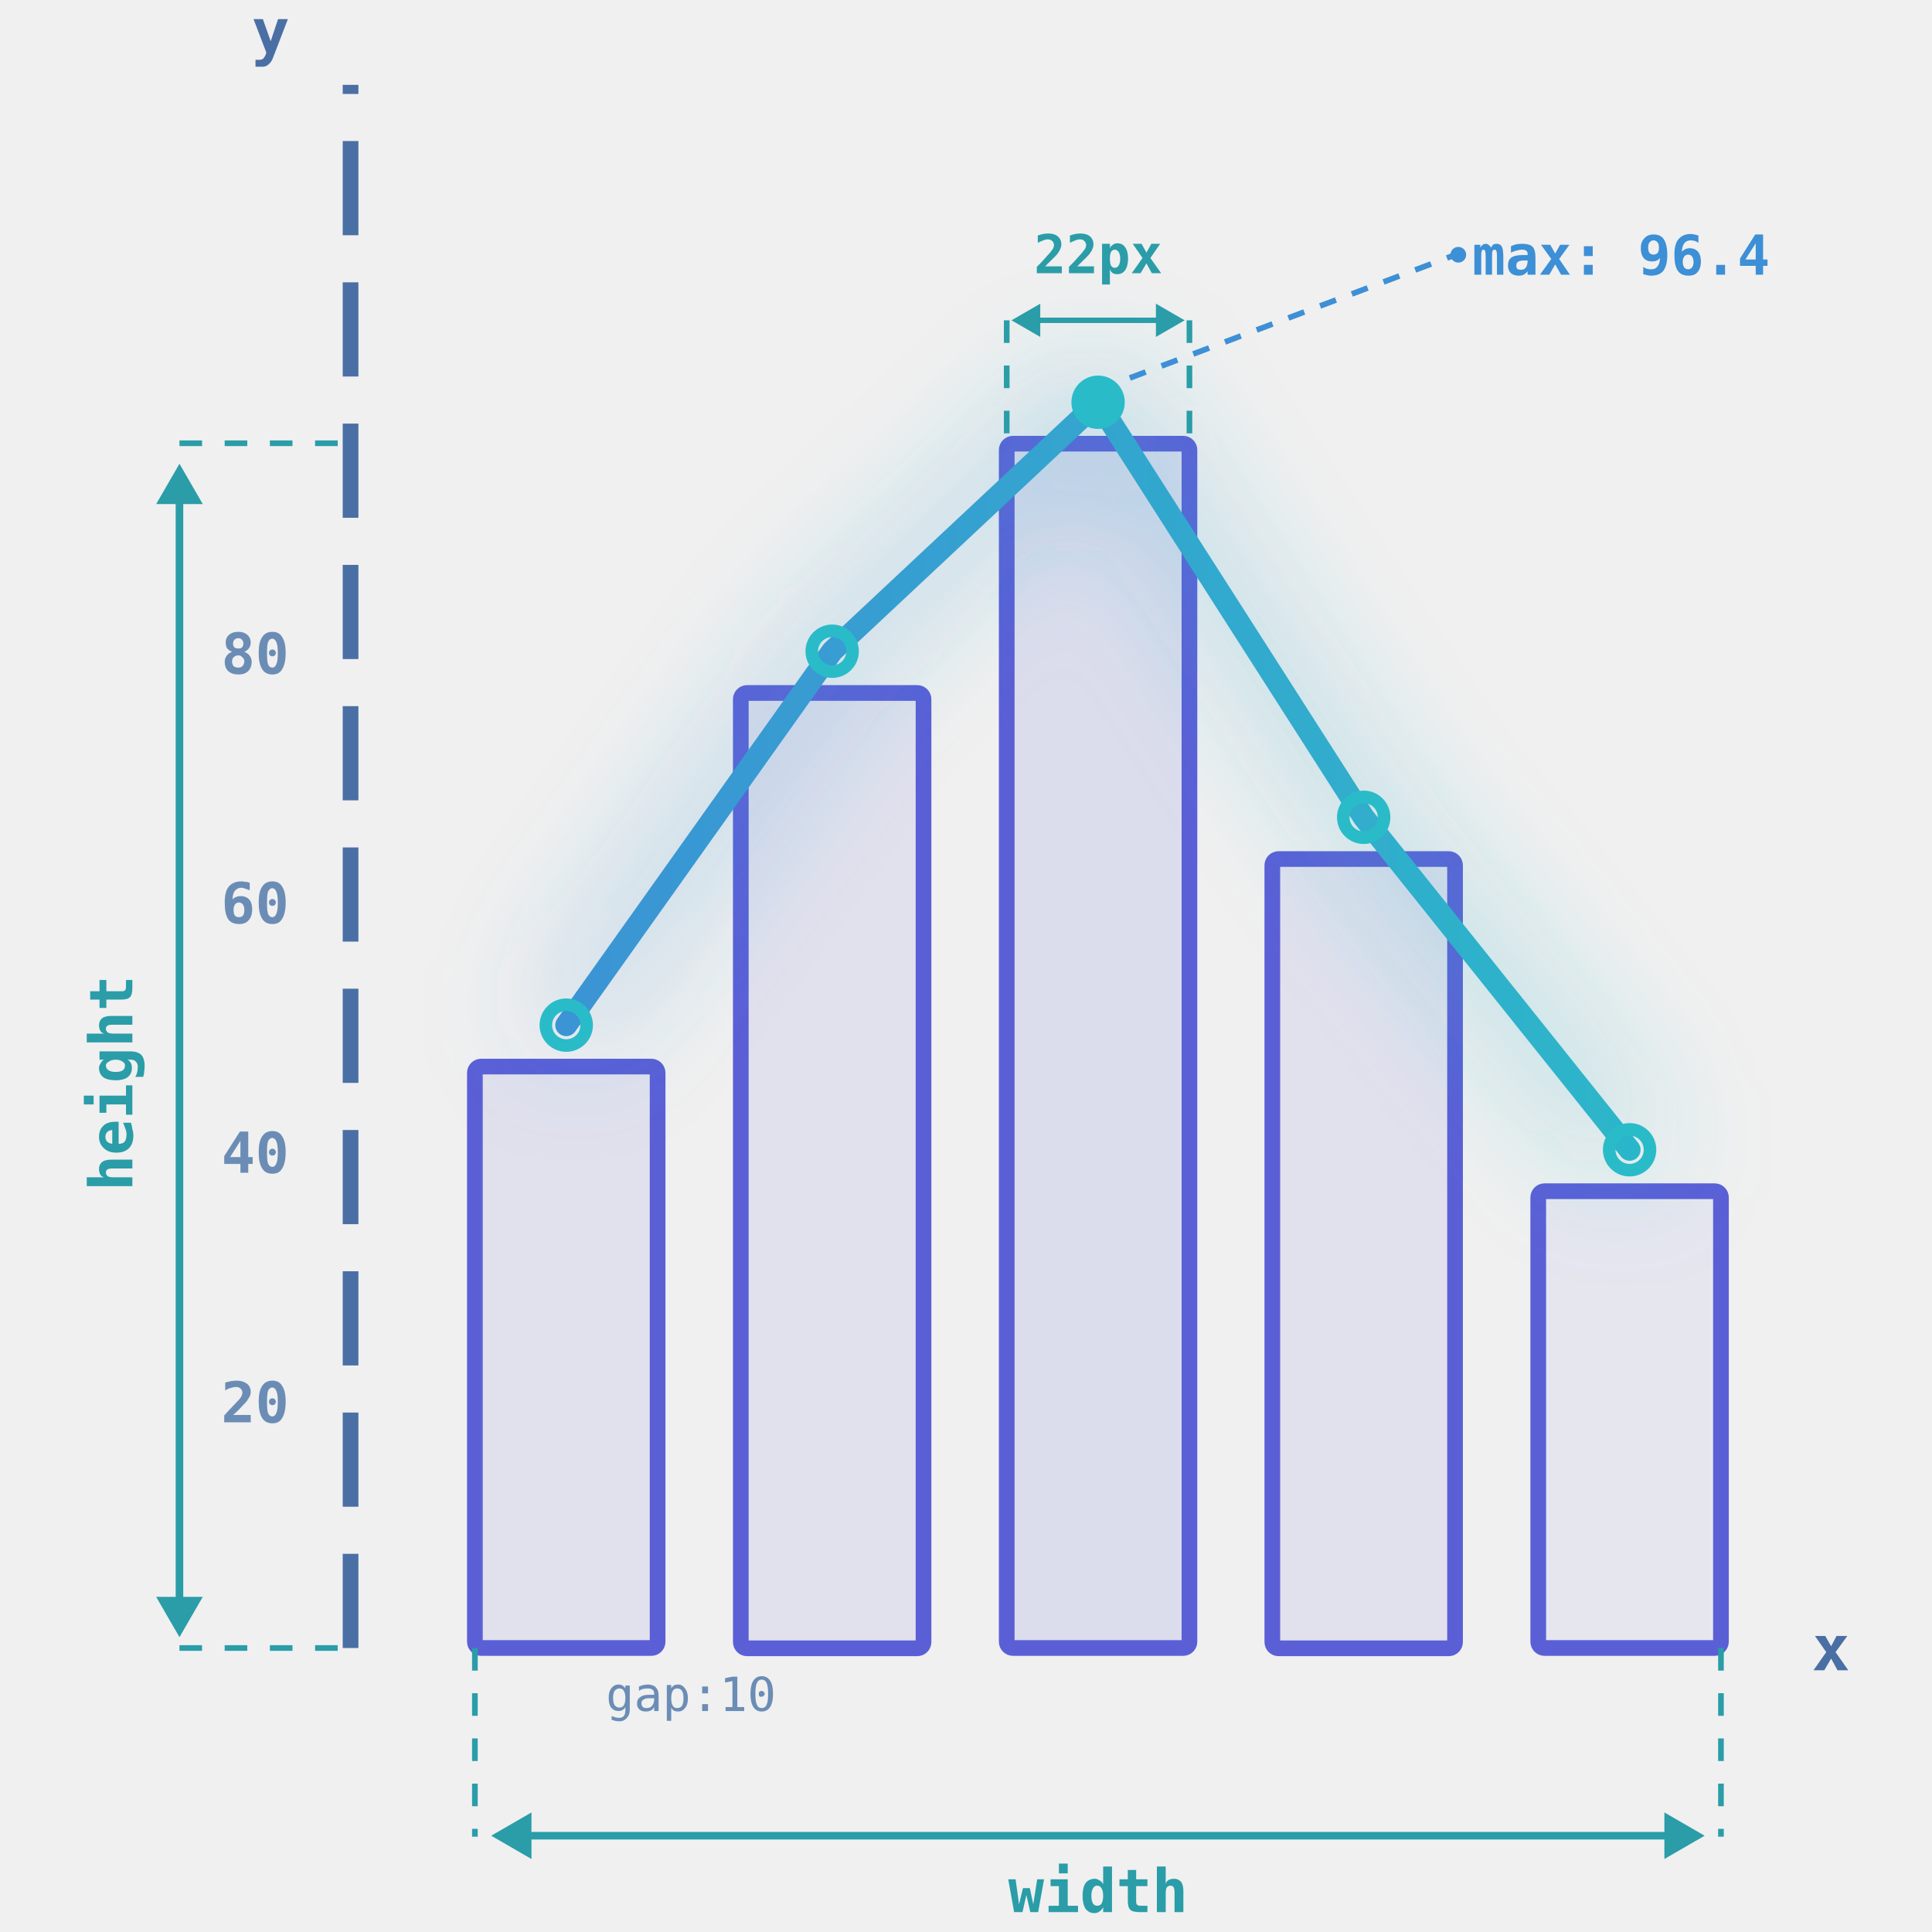
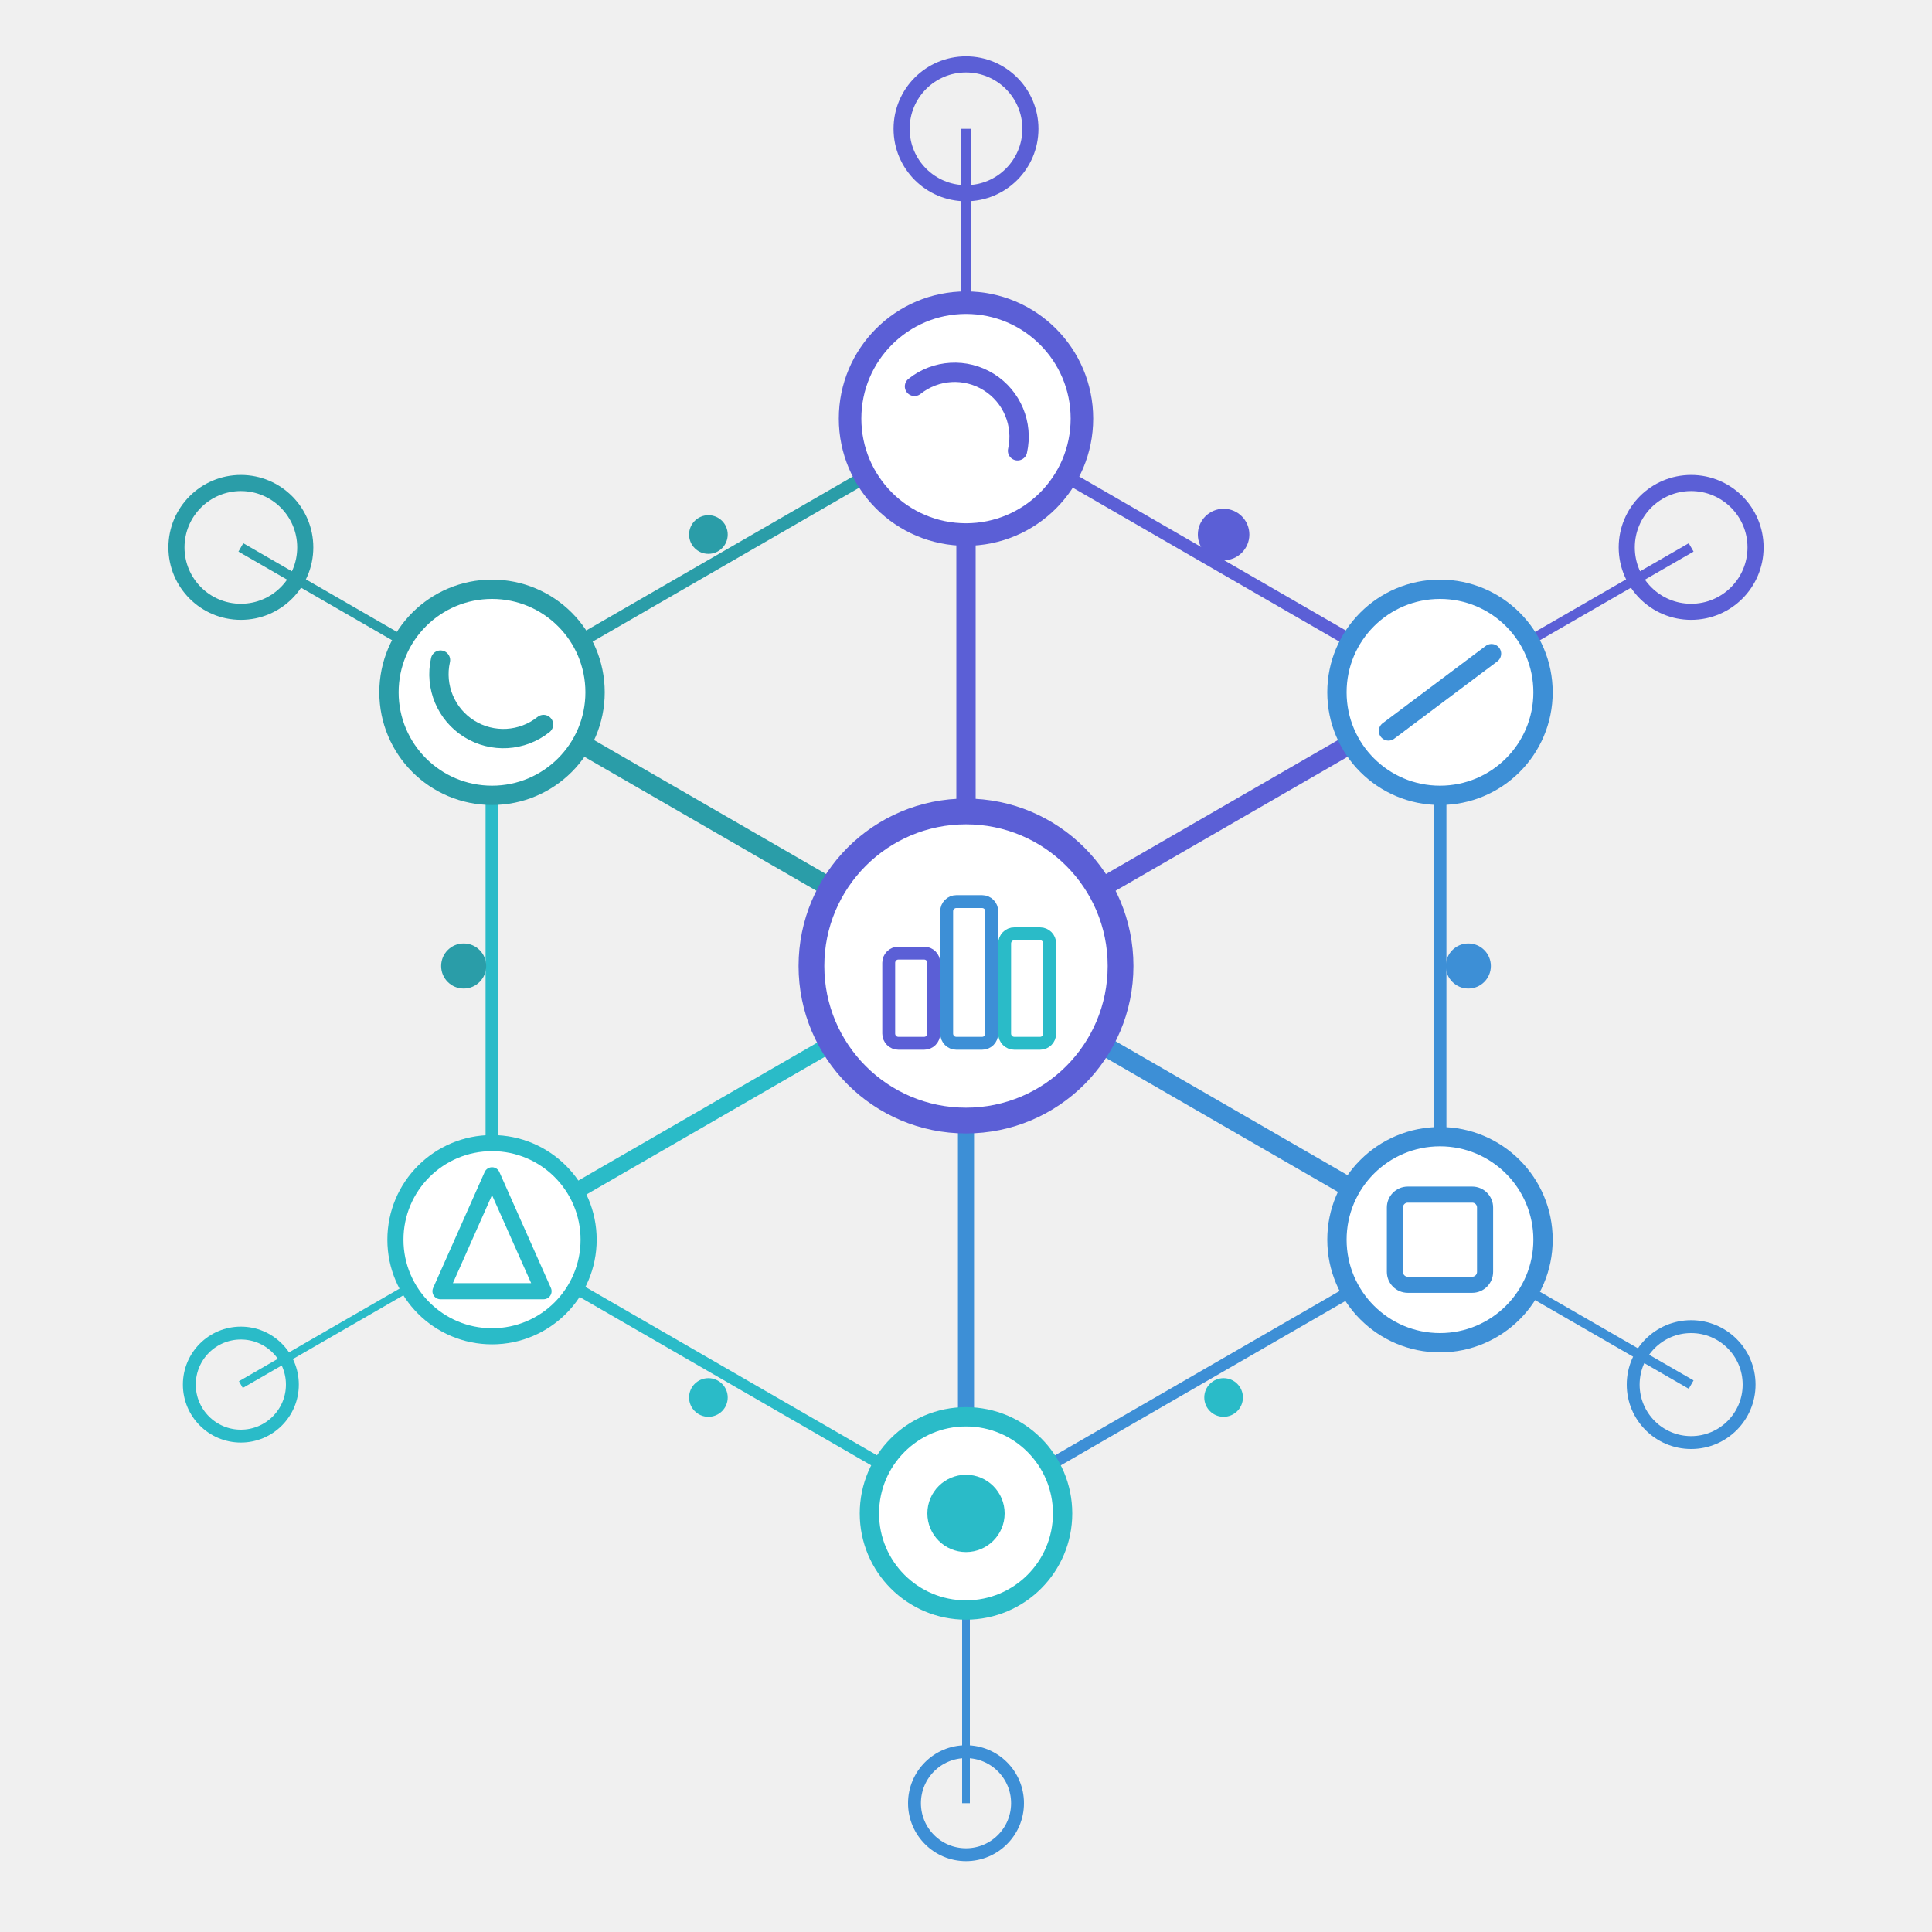
- <svg xmlns="http://www.w3.org/2000/svg" viewBox="0 0 320 320" width="320" height="320" version="1.1" id="svg706">
-   <defs id="defs612">
-     <marker style="overflow:visible" id="TriangleStart" refX="0" refY="0" orient="auto-start-reverse" markerWidth="5.324" markerHeight="6.155" viewBox="0 0 5.324 6.155" preserveAspectRatio="xMidYMid">
-       <path transform="scale(0.5)" style="fill:context-stroke;fill-rule:evenodd;stroke:context-stroke;stroke-width:1pt" d="M 5.77,0 -2.88,5 V -5 Z" id="path135" />
-     </marker>
-     <linearGradient id="lineGrad" x1="76.603" y1="94.404" x2="115.418" y2="94.404" gradientTransform="scale(1.137949,0.8787737)" gradientUnits="userSpaceOnUse">
-       <stop offset="0%" stop-color="#3D8FD6" id="stop592" />
-       <stop offset="100%" stop-color="#2ABBC8" id="stop594" />
-     </linearGradient>
-     <filter id="glow" x="-0.152" y="-0.216" width="1.304" height="1.433">
-       <feGaussianBlur in="SourceGraphic" stdDeviation="2" result="blur" id="feGaussianBlur597" />
-       <feMerge id="feMerge603">
-         <feMergeNode in="blur" id="feMergeNode599" />
-         <feMergeNode in="SourceGraphic" id="feMergeNode601" />
-       </feMerge>
-     </filter>
-     <marker id="dimArrowL" viewBox="0 0 6 6" refX="0" refY="3" markerWidth="5" markerHeight="5" orient="auto">
-       <path d="M 0,3 6,0 v 6 z" fill="#2a9da8" id="path606" />
-     </marker>
-     <marker id="dimArrowR" viewBox="0 0 6 6" refX="6" refY="3" markerWidth="5" markerHeight="5" orient="auto">
-       <path d="M 6,3 0,0 v 6 z" fill="#2a9da8" id="path609" />
-     </marker>
-   </defs>
-   <g transform="matrix(5.2,0,0,5.2,-400.1677,-394.7125)" id="g704">
-     <g id="g981" transform="translate(2.671697,0.6089052)">
-       <line x1="85.45" y1="127.79" x2="85.45" y2="78" stroke="#4a6fa5" stroke-width="0.5" stroke-dasharray="3, 1.5" id="line616" style="stroke-dasharray:3,1.5;stroke-dashoffset:0" />
-       <text x="83.5" y="120.6" font-family="'SF Mono', 'Fira Code', monospace" font-size="1.8px" fill="#6b8db5" text-anchor="end" font-weight="600" id="text622">20</text>
-       <text x="83.5" y="112.65" font-family="'SF Mono', 'Fira Code', monospace" font-size="1.8px" fill="#6b8db5" text-anchor="end" font-weight="600" id="text628">40</text>
-       <text x="83.5" y="104.7" font-family="'SF Mono', 'Fira Code', monospace" font-size="1.8px" fill="#6b8db5" text-anchor="end" font-weight="600" id="text634">60</text>
-       <text x="83.5" y="96.75" font-family="'SF Mono', 'Fira Code', monospace" font-size="1.8px" fill="#6b8db5" text-anchor="end" font-weight="600" id="text640">80</text>
-       <rect x="89.41" y="109.27" width="5.82" height="18.52" rx="0.2" fill="#5b5fd6" fill-opacity="0.1" stroke="#5b5fd6" stroke-width="0.5" id="rect646" />
-       <rect x="97.88" y="97.37" width="5.82" height="30.43" rx="0.2" fill="#5b5fd6" fill-opacity="0.1" stroke="#5b5fd6" stroke-width="0.5" id="rect648" />
-       <rect x="106.35" y="89.43" width="5.82" height="38.36" rx="0.2" fill="#5b5fd6" fill-opacity="0.13" stroke="#5b5fd6" stroke-width="0.5" id="rect650" />
-       <rect x="114.81" y="102.66" width="5.82" height="25.14" rx="0.2" fill="#5b5fd6" fill-opacity="0.1" stroke="#5b5fd6" stroke-width="0.5" id="rect652" />
-       <rect x="123.28" y="113.24" width="5.82" height="14.55" rx="0.2" fill="#5b5fd6" fill-opacity="0.07" stroke="#5b5fd6" stroke-width="0.5" id="rect654" />
-       <polyline points="92.32,107.95 100.79,96.04 109.26,88.11 117.72,101.33 126.19,111.92" fill="none" stroke="url(#lineGrad)" stroke-width="0.7" stroke-linecap="round" stroke-linejoin="round" filter="url(#glow)" id="polyline656" style="stroke:url(#lineGrad)" />
-       <circle cx="92.32" cy="107.95" r="0.65" fill="none" stroke="#2abbc8" stroke-width="0.4" id="circle658" />
-       <circle cx="100.79" cy="96.04" r="0.65" fill="none" stroke="#2abbc8" stroke-width="0.4" id="circle660" />
-       <circle cx="109.26" cy="88.11" r="0.65" fill="#2abbc8" stroke="#2abbc8" stroke-width="0.4" id="circle662" />
-       <circle cx="117.72" cy="101.33" r="0.65" fill="none" stroke="#2abbc8" stroke-width="0.4" id="circle664" />
-       <circle cx="126.19" cy="111.92" r="0.65" fill="none" stroke="#2abbc8" stroke-width="0.4" id="circle666" />
-       <line x1="90.785" y1="133.769" x2="127.725" y2="133.769" stroke="#2a9da8" stroke-width="0.241" marker-start="url(#dimArrowL)" marker-end="url(#dimArrowR)" id="line668" style="marker-start:url(#TriangleStart);marker-end:url(#TriangleStart)" />
-       <line x1="89.41" y1="127.79" x2="89.41" y2="133.8" stroke="#2a9da8" stroke-width="0.18" stroke-dasharray="0.8, 1.5" id="line670" style="stroke-dasharray:0.72;stroke-dashoffset:0" />
-       <line x1="129.1" y1="127.79" x2="129.1" y2="133.8" stroke="#2a9da8" stroke-width="0.18" stroke-dasharray="0.8, 1.5" id="line672" style="stroke-dasharray:0.72;stroke-dashoffset:0" />
-       <text x="109.26" y="136.2" font-family="'SF Mono', 'Fira Code', monospace" font-size="1.9px" fill="#2a9da8" text-anchor="middle" font-weight="600" id="text674">width</text>
-       <line x1="80" y1="90.925" x2="80" y2="126.589" stroke="#2a9da8" stroke-width="0.241" marker-start="url(#dimArrowL)" marker-end="url(#dimArrowR)" id="line676" style="marker-start:url(#TriangleStart);marker-end:url(#TriangleStart)" />
-       <line x1="80" y1="89.416" x2="85.117" y2="89.416" stroke="#2a9da8" stroke-width="0.174" stroke-dasharray="0.8, 1.5" id="line678" style="stroke-width:0.18;stroke-dasharray:0.72;stroke-dashoffset:0" />
-       <line x1="80" y1="127.79" x2="85.143" y2="127.79" stroke="#2a9da8" stroke-width="0.236" stroke-dasharray="0.8, 1.5" id="line680" style="stroke-width:0.18;stroke-dasharray:0.72;stroke-dashoffset:0" />
-       <text x="-109.8" y="78.5" font-family="'SF Mono', 'Fira Code', monospace" font-size="1.9px" fill="#2a9da8" text-anchor="middle" transform="rotate(-90)" font-weight="600" id="text682">height</text>
-       <line x1="107.113" y1="85.5" x2="111.407" y2="85.5" stroke="#2a9da8" stroke-width="0.172" marker-start="url(#dimArrowL)" marker-end="url(#dimArrowR)" id="line684" style="marker-start:url(#TriangleStart);marker-end:url(#TriangleStart)" />
-       <line x1="106.35" y1="85.5" x2="106.35" y2="89.43" stroke="#2a9da8" stroke-width="0.15" stroke-dasharray="0.8, 1.5" id="line686" style="stroke-width:0.18;stroke-dasharray:0.72;stroke-dashoffset:0" />
-       <line x1="112.17" y1="85.5" x2="112.17" y2="89.43" stroke="#2a9da8" stroke-width="0.15" stroke-dasharray="0.8, 1.5" id="line688" style="stroke-width:0.18;stroke-dasharray:0.72;stroke-dashoffset:0" />
-       <text x="109.26" y="84" font-family="'SF Mono', 'Fira Code', monospace" font-size="1.7px" fill="#2a9da8" text-anchor="middle" font-weight="600" id="text690">22px</text>
-       <line x1="110.271" y1="87.337" x2="120.544" y2="83.449" stroke="#3d8fd6" stroke-width="0.2" stroke-dasharray="1.5, 1.5" id="line692" style="stroke-width:0.18;stroke-dasharray:0.54, 0.54;stroke-dashoffset:0" />
-       <circle cx="120.734" cy="83.412" r="0.25" fill="#3d8fd6" id="circle694" />
-       <text x="121.185" y="84.044" font-family="'SF Mono', 'Fira Code', monospace" font-size="1.75px" fill="#3d8fd6" font-weight="600" id="text696">max: 96.4</text>
-       <text x="96.29" y="129.8" font-family="'SF Mono', 'Fira Code', monospace" font-size="1.5px" fill="#6b8db5" text-anchor="middle" id="text698">gap:10</text>
-       <text x="83.5" y="77" font-family="'SF Mono', 'Fira Code', monospace" font-size="2px" fill="#4a6fa5" text-anchor="end" font-weight="700" id="text700">y</text>
-       <text x="132" y="128.5" font-family="'SF Mono', 'Fira Code', monospace" font-size="2px" fill="#4a6fa5" font-weight="700" id="text702">x</text>
-     </g>
+ <svg xmlns="http://www.w3.org/2000/svg" viewBox="0 0 300 300" width="300" height="300">
+   <g transform="translate(150,150)">
+     <line x1="0" y1="0" x2="0" y2="-85" stroke="#5B5FD6" stroke-width="3" />
+     <line x1="0" y1="0" x2="73.6" y2="-42.5" stroke="#5B5FD6" stroke-width="3" />
+     <line x1="0" y1="0" x2="73.6" y2="42.5" stroke="#3D8FD6" stroke-width="3" />
+     <line x1="0" y1="0" x2="0" y2="85" stroke="#3D8FD6" stroke-width="2.5" />
+     <line x1="0" y1="0" x2="-73.6" y2="42.5" stroke="#2ABBC8" stroke-width="2.5" />
+     <line x1="0" y1="0" x2="-73.6" y2="-42.5" stroke="#2A9DA8" stroke-width="3" />
+     <line x1="0" y1="-85" x2="73.6" y2="-42.5" stroke="#5B5FD6" stroke-width="2" />
+     <line x1="73.6" y1="-42.5" x2="73.6" y2="42.5" stroke="#3D8FD6" stroke-width="2" />
+     <line x1="73.6" y1="42.5" x2="0" y2="85" stroke="#3D8FD6" stroke-width="1.8" />
+     <line x1="0" y1="85" x2="-73.6" y2="42.5" stroke="#2ABBC8" stroke-width="1.8" />
+     <line x1="-73.6" y1="42.5" x2="-73.6" y2="-42.5" stroke="#2ABBC8" stroke-width="2" />
+     <line x1="-73.6" y1="-42.5" x2="0" y2="-85" stroke="#2A9DA8" stroke-width="2" />
+     <line x1="0" y1="-85" x2="0" y2="-130" stroke="#5B5FD6" stroke-width="1.5" />
+     <line x1="73.6" y1="-42.5" x2="112.6" y2="-65" stroke="#5B5FD6" stroke-width="1.5" />
+     <line x1="73.6" y1="42.5" x2="112.6" y2="65" stroke="#3D8FD6" stroke-width="1.5" />
+     <line x1="0" y1="85" x2="0" y2="130" stroke="#3D8FD6" stroke-width="1.2" />
+     <line x1="-73.6" y1="42.5" x2="-112.6" y2="65" stroke="#2ABBC8" stroke-width="1.2" />
+     <line x1="-73.6" y1="-42.5" x2="-112.6" y2="-65" stroke="#2A9DA8" stroke-width="1.5" />
+     <circle cx="0" cy="-130" r="10" fill="none" stroke="#5B5FD6" stroke-width="2.5" />
+     <circle cx="112.6" cy="-65" r="10" fill="none" stroke="#5B5FD6" stroke-width="2.5" />
+     <circle cx="112.6" cy="65" r="9" fill="none" stroke="#3D8FD6" stroke-width="2" />
+     <circle cx="0" cy="130" r="8" fill="none" stroke="#3D8FD6" stroke-width="2" />
+     <circle cx="-112.6" cy="65" r="8" fill="none" stroke="#2ABBC8" stroke-width="2" />
+     <circle cx="-112.6" cy="-65" r="10" fill="none" stroke="#2A9DA8" stroke-width="2.5" />
+     <circle cx="0" cy="-85" r="19" fill="white" />
+     <circle cx="0" cy="-85" r="18" fill="none" stroke="#5B5FD6" stroke-width="3.5" />
+     <path d="M -8,-90 A 10,10 0 0,1 8,-80" fill="none" stroke="#5B5FD6" stroke-width="3" stroke-linecap="round" />
+     <circle cx="73.6" cy="-42.5" r="17" fill="white" />
+     <circle cx="73.6" cy="-42.5" r="16" fill="none" stroke="#3D8FD6" stroke-width="3" />
+     <line x1="65.6" y1="-36.5" x2="81.6" y2="-48.5" stroke="#3D8FD6" stroke-width="3" stroke-linecap="round" />
+     <circle cx="73.6" cy="42.5" r="17" fill="white" />
+     <circle cx="73.6" cy="42.5" r="16" fill="none" stroke="#3D8FD6" stroke-width="3" />
+     <rect x="66.6" y="35.5" width="14" height="14" rx="2" fill="none" stroke="#3D8FD6" stroke-width="2.5" />
+     <circle cx="0" cy="85" r="16" fill="white" />
+     <circle cx="0" cy="85" r="15" fill="none" stroke="#2ABBC8" stroke-width="3" />
+     <circle cx="0" cy="85" r="6" fill="#2ABBC8" />
+     <circle cx="-73.6" cy="42.5" r="16" fill="white" />
+     <circle cx="-73.6" cy="42.5" r="15" fill="none" stroke="#2ABBC8" stroke-width="2.5" />
+     <path d="M -81.6,50.5 L -73.6,32.5 L -65.6,50.5 Z" fill="none" stroke="#2ABBC8" stroke-width="2.5" stroke-linejoin="round" />
+     <circle cx="-73.6" cy="-42.5" r="17" fill="white" />
+     <circle cx="-73.6" cy="-42.5" r="16" fill="none" stroke="#2A9DA8" stroke-width="3" />
+     <path d="M -81.6,-47.5 A 10,10 0 0,0 -65.6,-37.5" fill="none" stroke="#2A9DA8" stroke-width="3" stroke-linecap="round" />
+     <circle cx="0" cy="0" r="25" fill="white" />
+     <circle cx="0" cy="0" r="24" fill="none" stroke="#5B5FD6" stroke-width="4" />
+     <rect x="-12" y="-2" width="7" height="14" rx="1.5" fill="none" stroke="#5B5FD6" stroke-width="2" />
+     <rect x="-3" y="-10" width="7" height="22" rx="1.5" fill="none" stroke="#3D8FD6" stroke-width="2" />
+     <rect x="6" y="-5" width="7" height="17" rx="1.5" fill="none" stroke="#2ABBC8" stroke-width="2" />
+     <circle cx="40" cy="-67" r="4" fill="#5B5FD6" />
+     <circle cx="78" cy="0" r="3.5" fill="#3D8FD6" />
+     <circle cx="40" cy="67" r="3" fill="#2ABBC8" />
+     <circle cx="-40" cy="67" r="3" fill="#2ABBC8" />
+     <circle cx="-78" cy="0" r="3.5" fill="#2A9DA8" />
+     <circle cx="-40" cy="-67" r="3" fill="#2A9DA8" />
  </g>
</svg>
